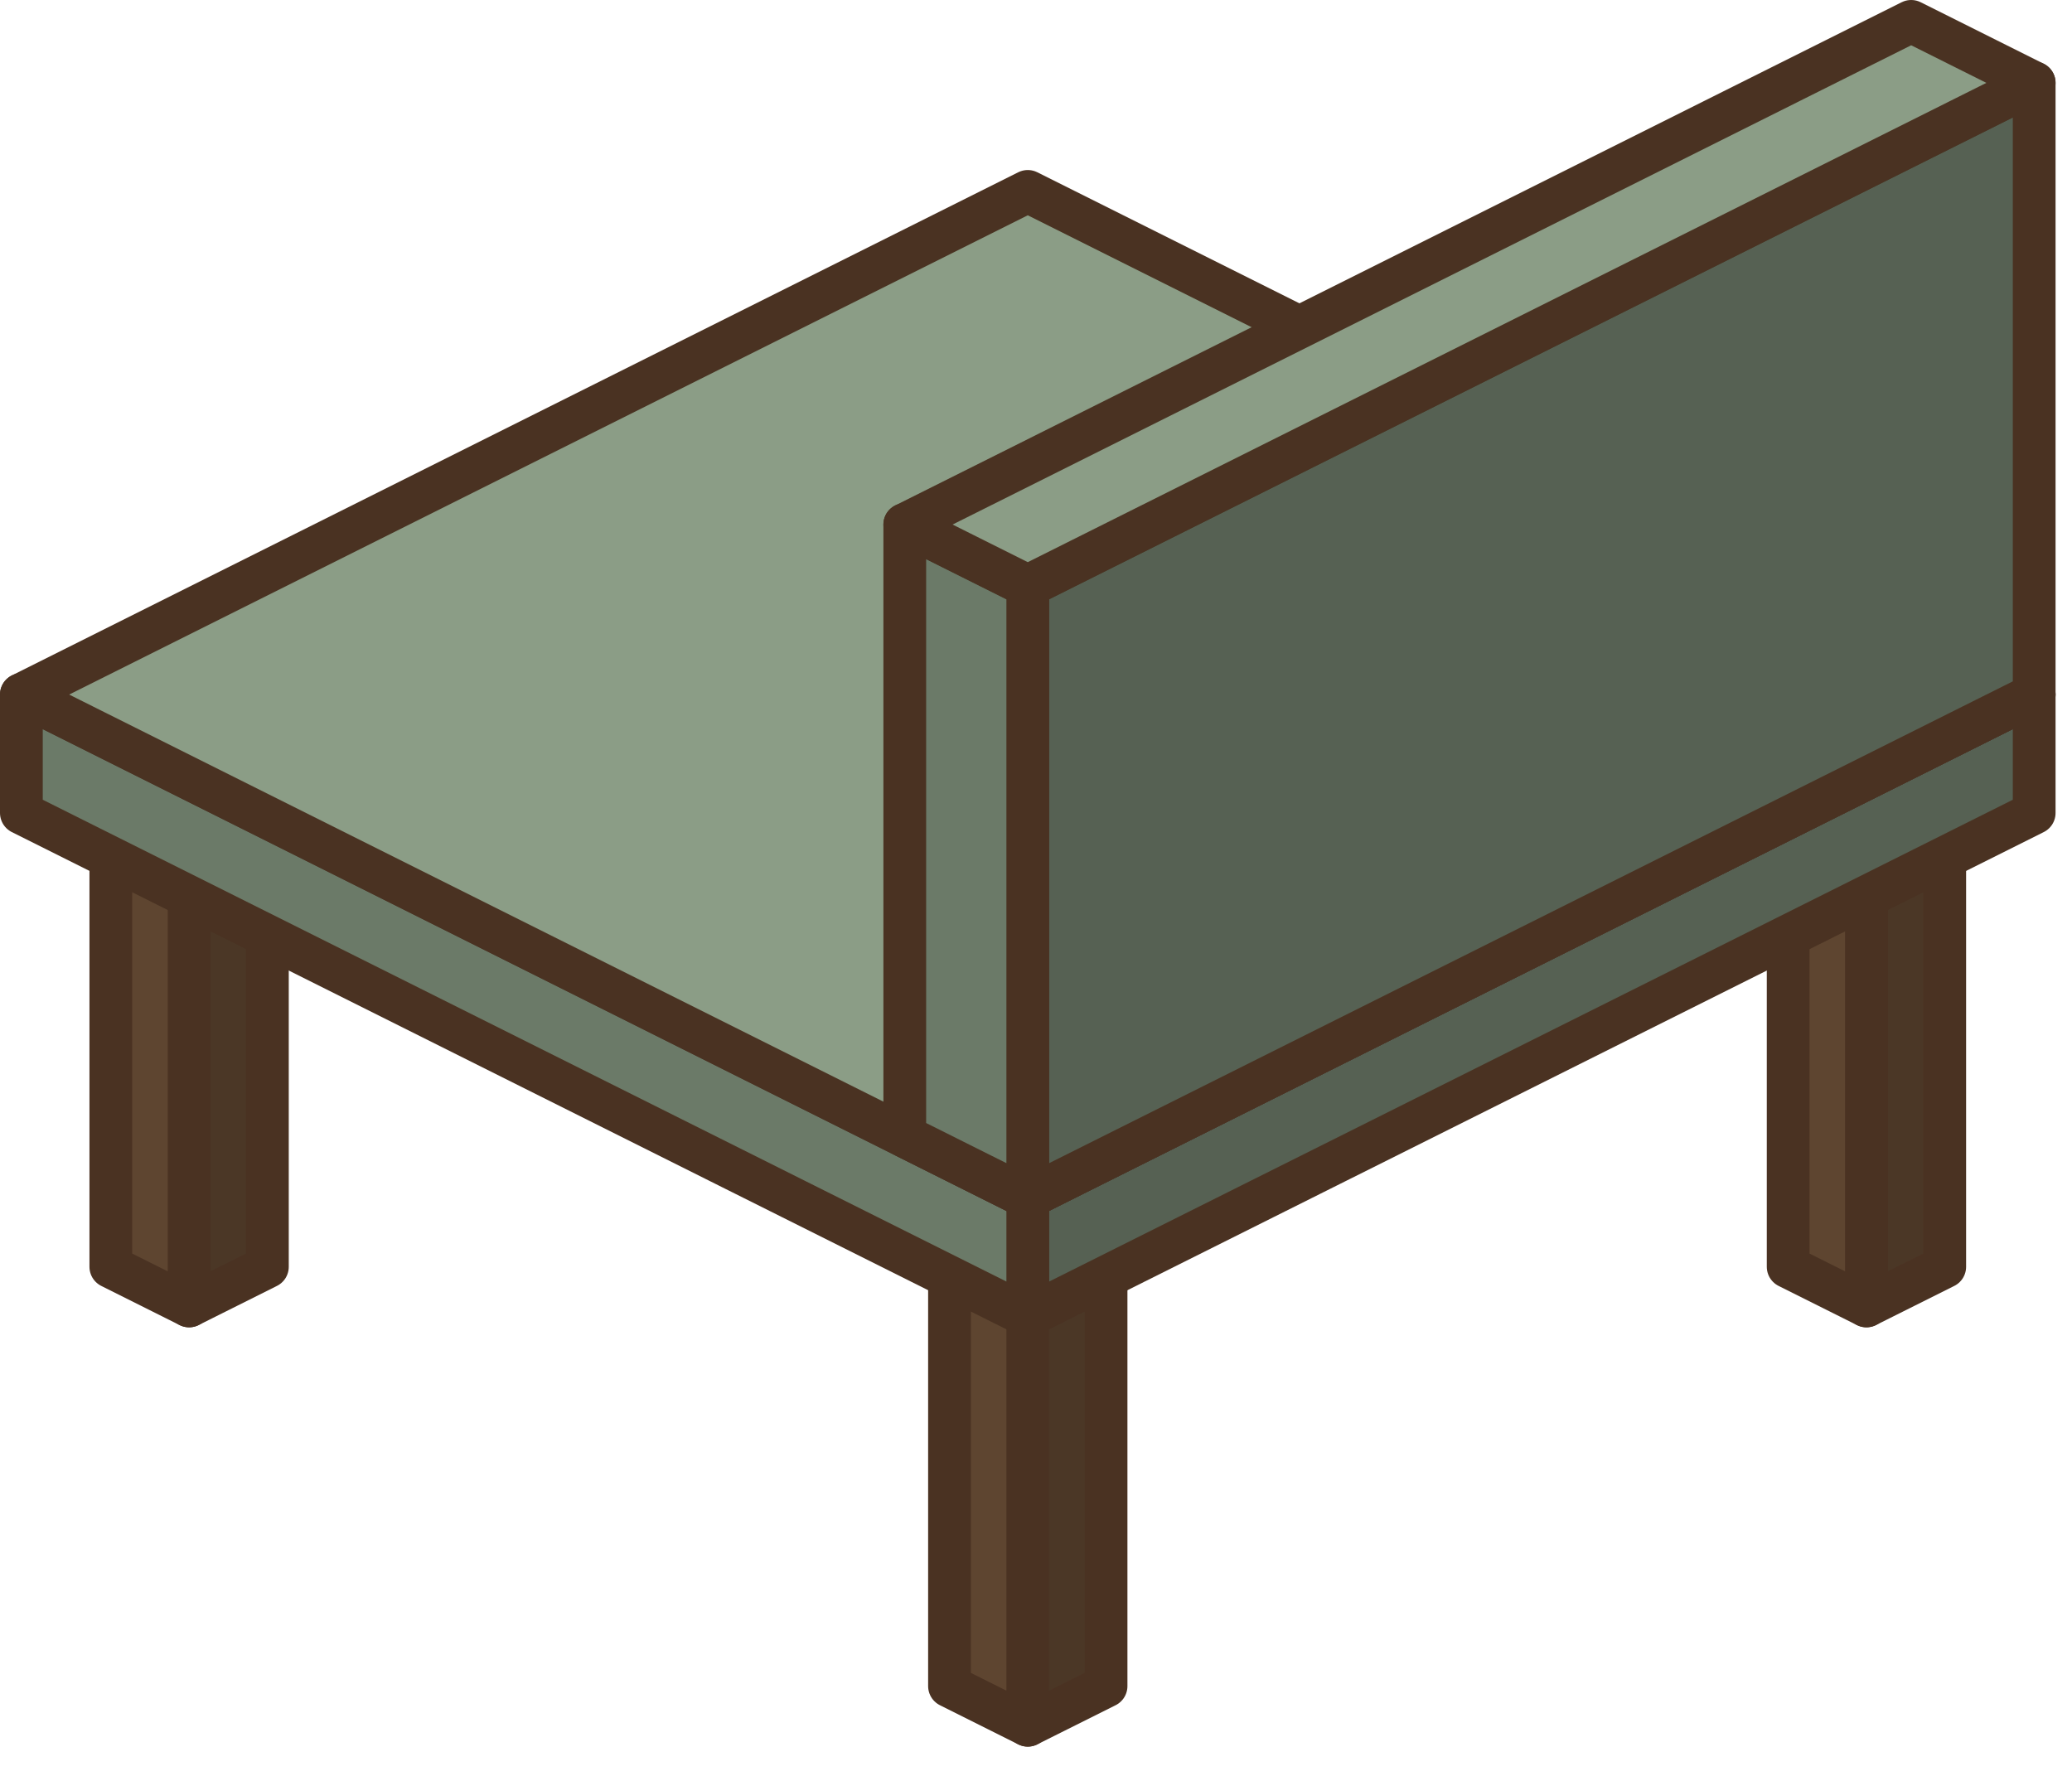
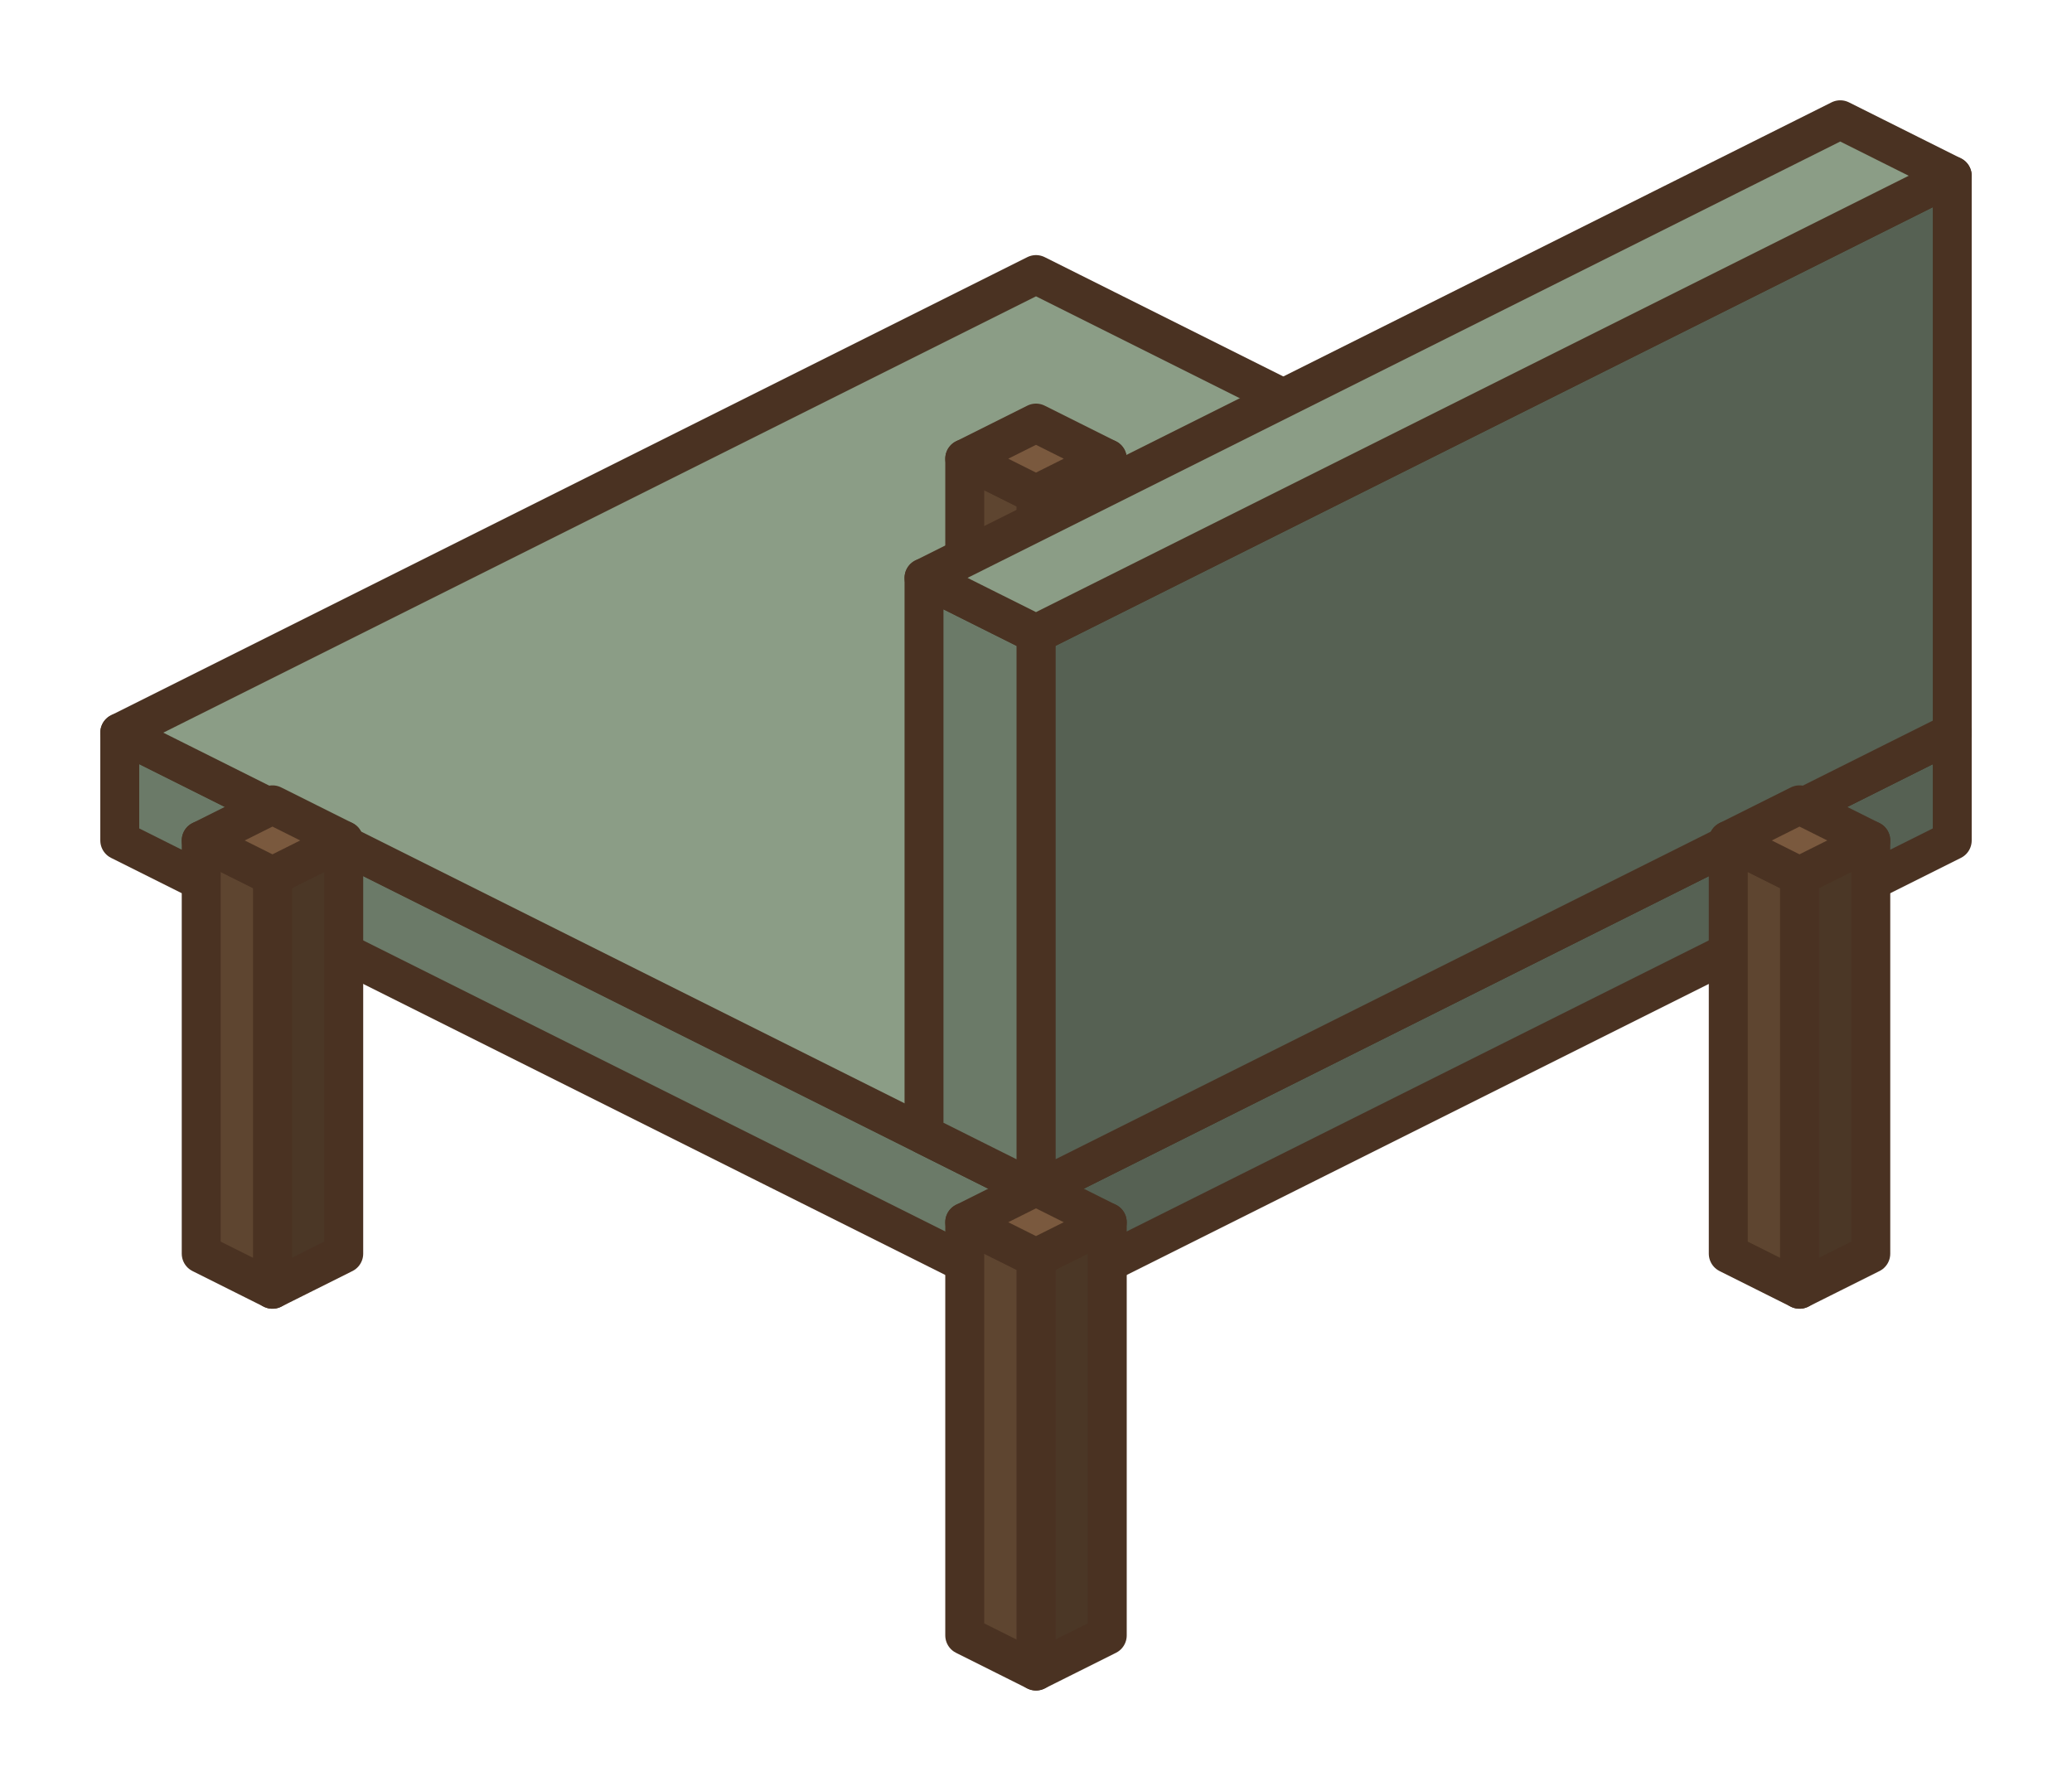
- <svg xmlns="http://www.w3.org/2000/svg" width="63" height="54" viewBox="0 0 63 54" fill="none">
-   <path d="M33.63 11.97L31.25 13.16V26.96L33.63 25.77V11.97Z" fill="#4B3726" stroke="#4A3222" stroke-width="1.3" stroke-linejoin="round" />
-   <path d="M28.87 11.97L31.25 13.16V26.96L28.87 25.77V11.97Z" fill="#5E4530" stroke="#4A3222" stroke-width="1.3" stroke-linejoin="round" />
-   <path d="M31.25 10.78L33.63 11.97L31.25 13.16L28.87 11.97L31.25 10.78Z" fill="#7A593E" stroke="#4A3222" stroke-width="1.3" stroke-linejoin="round" />
-   <path d="M59.13 24.72L56.75 25.91V39.71L59.13 38.52V24.72Z" fill="#4B3726" stroke="#4A3222" stroke-width="1.3" stroke-linejoin="round" />
-   <path d="M54.37 24.72L56.75 25.91V39.71L54.37 38.52V24.72Z" fill="#5E4530" stroke="#4A3222" stroke-width="1.3" stroke-linejoin="round" />
-   <path d="M56.75 23.53L59.13 24.72L56.75 25.91L54.37 24.72L56.75 23.53Z" fill="#7A593E" stroke="#4A3222" stroke-width="1.3" stroke-linejoin="round" />
-   <path d="M8.13 24.72L5.75 25.91V39.71L8.13 38.52V24.72Z" fill="#4B3726" stroke="#4A3222" stroke-width="1.3" stroke-linejoin="round" />
-   <path d="M3.37 24.72L5.75 25.91V39.71L3.37 38.52V24.72Z" fill="#5E4530" stroke="#4A3222" stroke-width="1.3" stroke-linejoin="round" />
-   <path d="M5.75 23.53L8.13 24.72L5.75 25.91L3.37 24.72L5.75 23.53Z" fill="#7A593E" stroke="#4A3222" stroke-width="1.3" stroke-linejoin="round" />
-   <path d="M33.63 37.47L31.25 38.66V52.46L33.63 51.27V37.47Z" fill="#4B3726" stroke="#4A3222" stroke-width="1.3" stroke-linejoin="round" />
-   <path d="M28.87 37.47L31.25 38.66V52.46L28.87 51.27V37.47Z" fill="#5E4530" stroke="#4A3222" stroke-width="1.3" stroke-linejoin="round" />
-   <path d="M31.25 36.28L33.63 37.47L31.25 38.66L28.87 37.47L31.25 36.28Z" fill="#7A593E" stroke="#4A3222" stroke-width="1.3" stroke-linejoin="round" />
-   <path d="M61.85 21.12L31.25 36.42V40.02L61.85 24.72V21.12Z" fill="#566153" stroke="#4A3222" stroke-width="1.3" stroke-linejoin="round" />
-   <path d="M0.65 21.12L31.25 36.42V40.02L0.65 24.72V21.12Z" fill="#6B7A68" stroke="#4A3222" stroke-width="1.3" stroke-linejoin="round" />
-   <path d="M31.25 5.82L61.85 21.12L31.25 36.42L0.65 21.12L31.25 5.82Z" fill="#8B9D86" stroke="#4A3222" stroke-width="1.3" stroke-linejoin="round" />
-   <path d="M61.85 2.52L31.25 17.82V36.42L61.85 21.12V2.52Z" fill="#566153" stroke="#4A3222" stroke-width="1.3" stroke-linejoin="round" />
-   <path d="M27.51 15.95L31.25 17.82V36.42L27.51 34.55V15.95Z" fill="#6B7A68" stroke="#4A3222" stroke-width="1.3" stroke-linejoin="round" />
-   <path d="M58.11 0.65L61.85 2.52L31.25 17.82L27.51 15.95L58.11 0.65Z" fill="#8B9D86" stroke="#4A3222" stroke-width="1.3" stroke-linejoin="round" />
+ <svg xmlns="http://www.w3.org/2000/svg" viewBox="-34.6 -26.57 69.2 59.81" width="69.2" height="59.81">
+   <rect id="bounds" x="-34.6" y="-26.57" width="69.2" height="59.81" fill="none" stroke="none" />
+   <polygon points="30.6,-2.1 0,13.2 0,16.8 30.6,1.5" fill="#566153" stroke="#4a3222" stroke-width="1.3" stroke-linejoin="round" />
+   <polygon points="-30.6,-2.1 0,13.2 0,16.8 -30.6,1.5" fill="#6b7a68" stroke="#4a3222" stroke-width="1.3" stroke-linejoin="round" />
+   <polygon points="0,-17.4 30.6,-2.1 0,13.2 -30.6,-2.1" fill="#8b9d86" stroke="#4a3222" stroke-width="1.3" stroke-linejoin="round" />
+   <polygon points="2.38,-11.25 0,-10.06 0,3.74 2.38,2.55" fill="#4b3726" stroke="#4a3222" stroke-width="1.3" stroke-linejoin="round" />
+   <polygon points="-2.38,-11.25 0,-10.06 0,3.74 -2.38,2.55" fill="#5e4530" stroke="#4a3222" stroke-width="1.3" stroke-linejoin="round" />
+   <polygon points="0,-12.44 2.38,-11.25 0,-10.06 -2.38,-11.25" fill="#7a593e" stroke="#4a3222" stroke-width="1.3" stroke-linejoin="round" />
+   <polygon points="30.6,-20.7 0,-5.4 0,13.2 30.6,-2.1" fill="#566153" stroke="#4a3222" stroke-width="1.3" stroke-linejoin="round" />
+   <polygon points="-3.74,-7.27 0,-5.4 0,13.2 -3.74,11.33" fill="#6b7a68" stroke="#4a3222" stroke-width="1.3" stroke-linejoin="round" />
+   <polygon points="26.86,-22.57 30.6,-20.7 0,-5.4 -3.74,-7.27" fill="#8b9d86" stroke="#4a3222" stroke-width="1.3" stroke-linejoin="round" />
+   <polygon points="27.88,1.5 25.5,2.69 25.5,16.49 27.88,15.3" fill="#4b3726" stroke="#4a3222" stroke-width="1.3" stroke-linejoin="round" />
+   <polygon points="23.12,1.5 25.5,2.69 25.5,16.49 23.12,15.3" fill="#5e4530" stroke="#4a3222" stroke-width="1.3" stroke-linejoin="round" />
+   <polygon points="25.5,0.31 27.88,1.5 25.5,2.69 23.12,1.5" fill="#7a593e" stroke="#4a3222" stroke-width="1.3" stroke-linejoin="round" />
+   <polygon points="-23.12,1.5 -25.5,2.69 -25.5,16.49 -23.12,15.3" fill="#4b3726" stroke="#4a3222" stroke-width="1.3" stroke-linejoin="round" />
+   <polygon points="-27.88,1.5 -25.5,2.69 -25.5,16.49 -27.88,15.3" fill="#5e4530" stroke="#4a3222" stroke-width="1.3" stroke-linejoin="round" />
+   <polygon points="-25.5,0.31 -23.12,1.5 -25.5,2.69 -27.88,1.5" fill="#7a593e" stroke="#4a3222" stroke-width="1.3" stroke-linejoin="round" />
+   <polygon points="2.38,14.25 0,15.44 0,29.24 2.38,28.05" fill="#4b3726" stroke="#4a3222" stroke-width="1.3" stroke-linejoin="round" />
+   <polygon points="-2.38,14.25 0,15.44 0,29.24 -2.38,28.05" fill="#5e4530" stroke="#4a3222" stroke-width="1.3" stroke-linejoin="round" />
+   <polygon points="0,13.06 2.38,14.25 0,15.44 -2.38,14.25" fill="#7a593e" stroke="#4a3222" stroke-width="1.3" stroke-linejoin="round" />
</svg>
